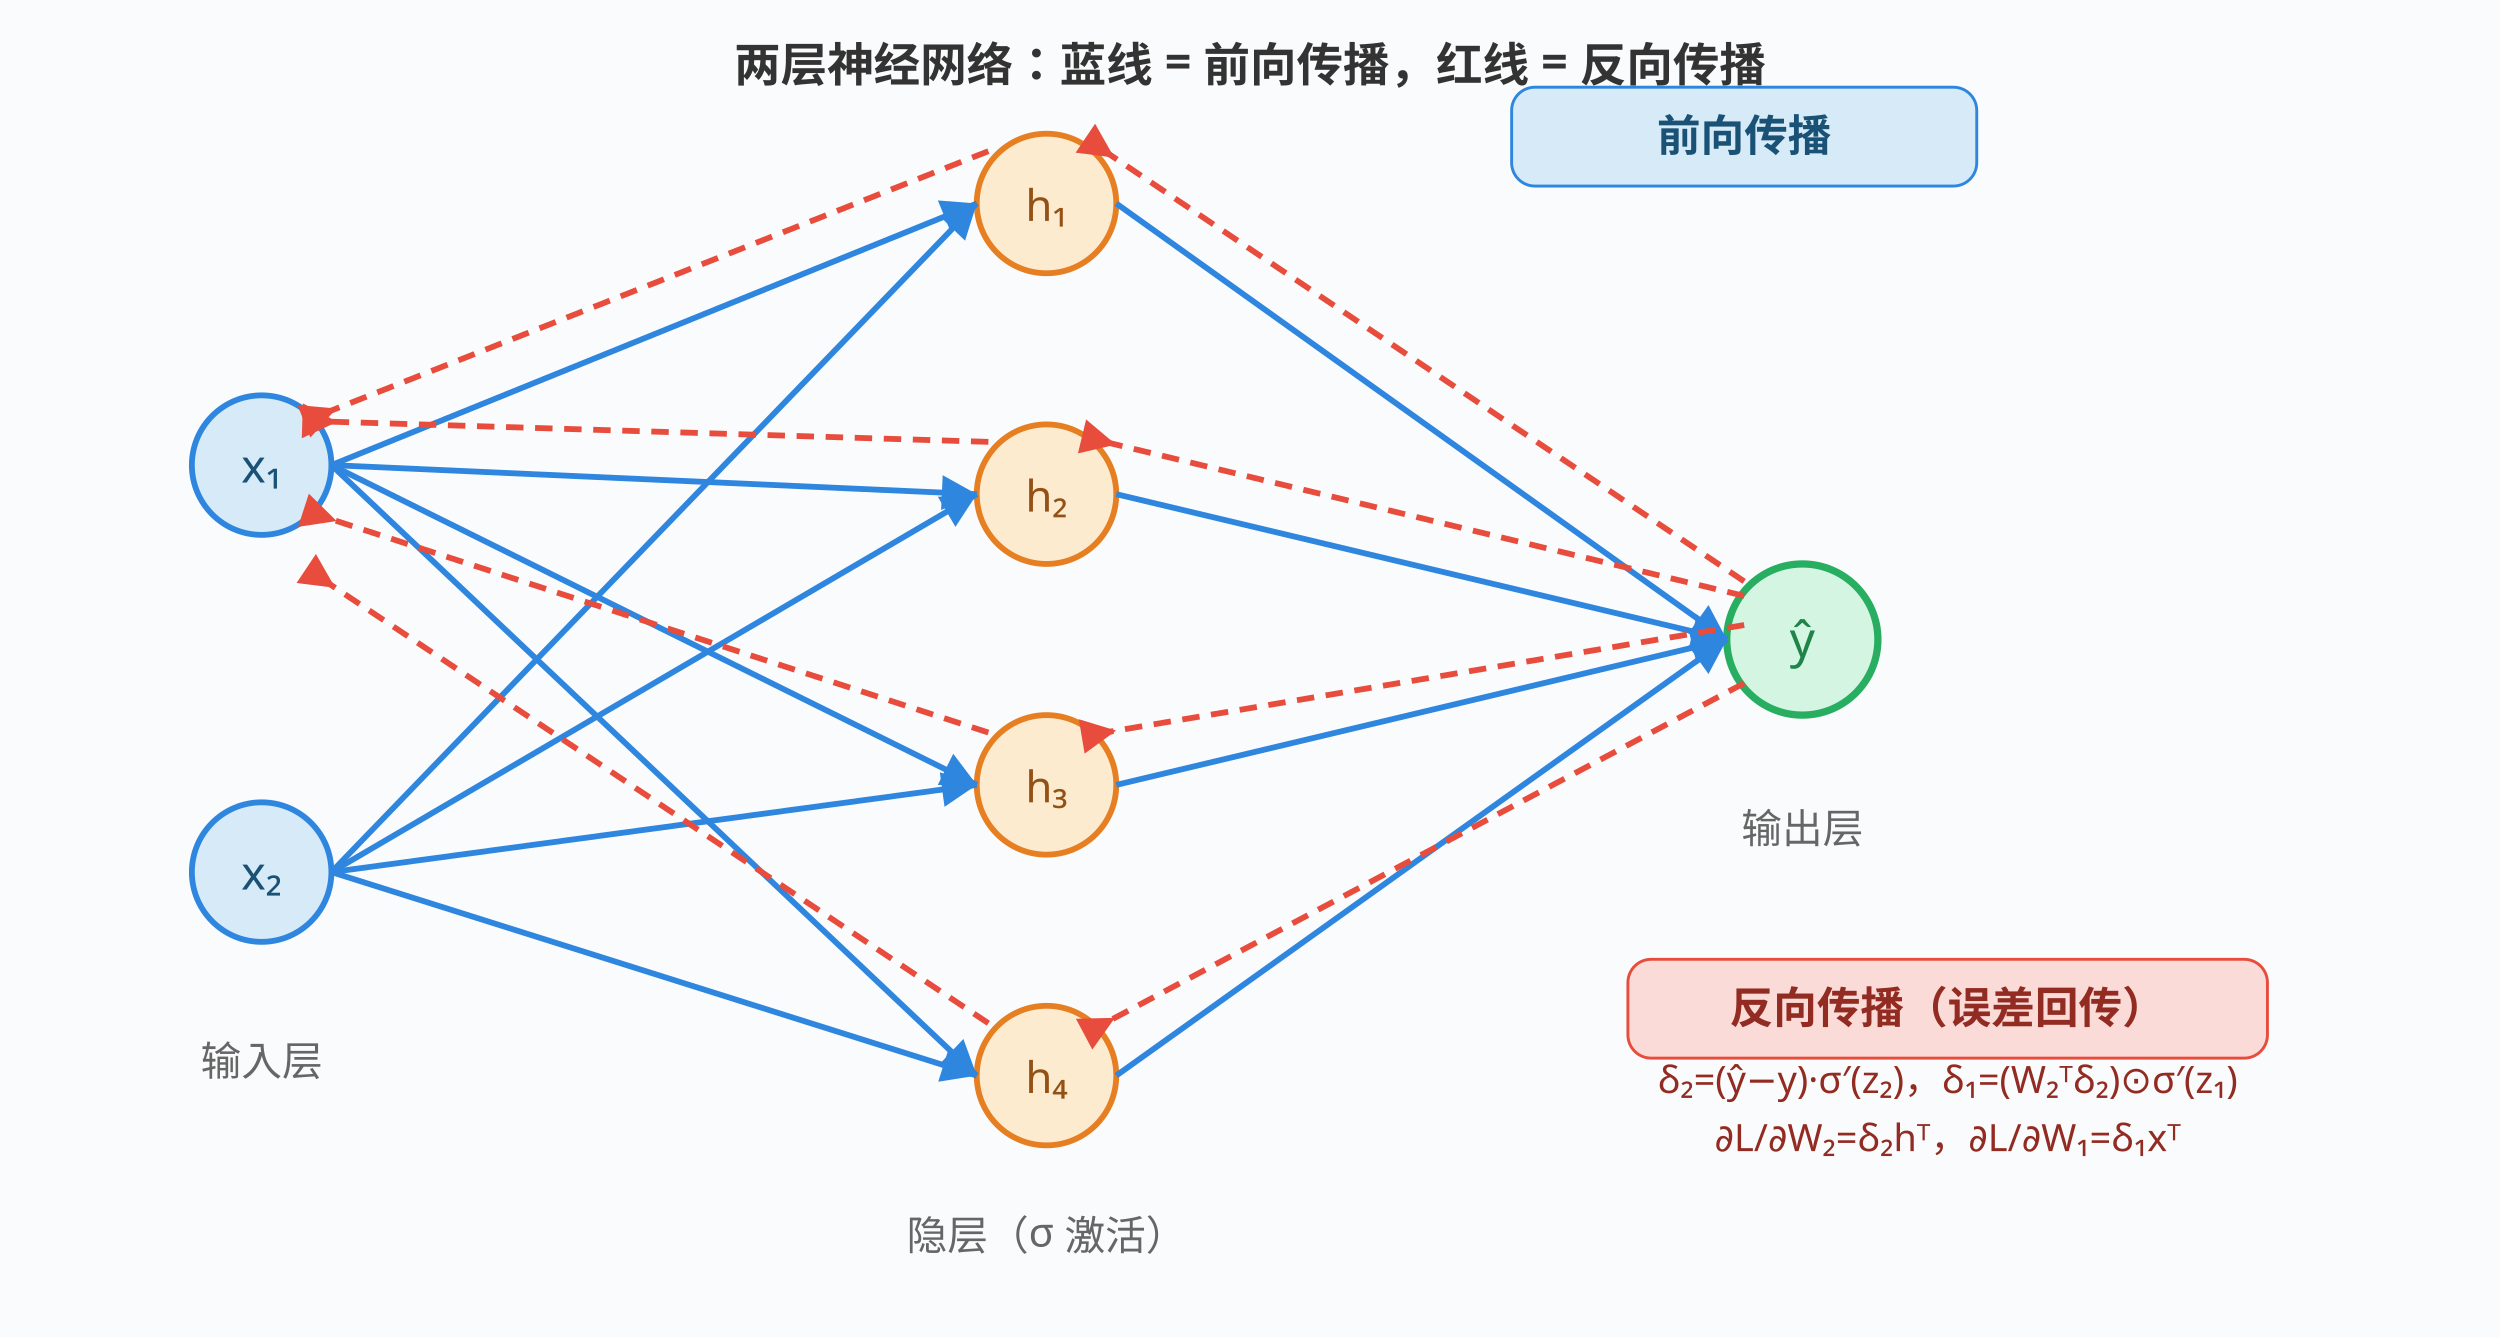
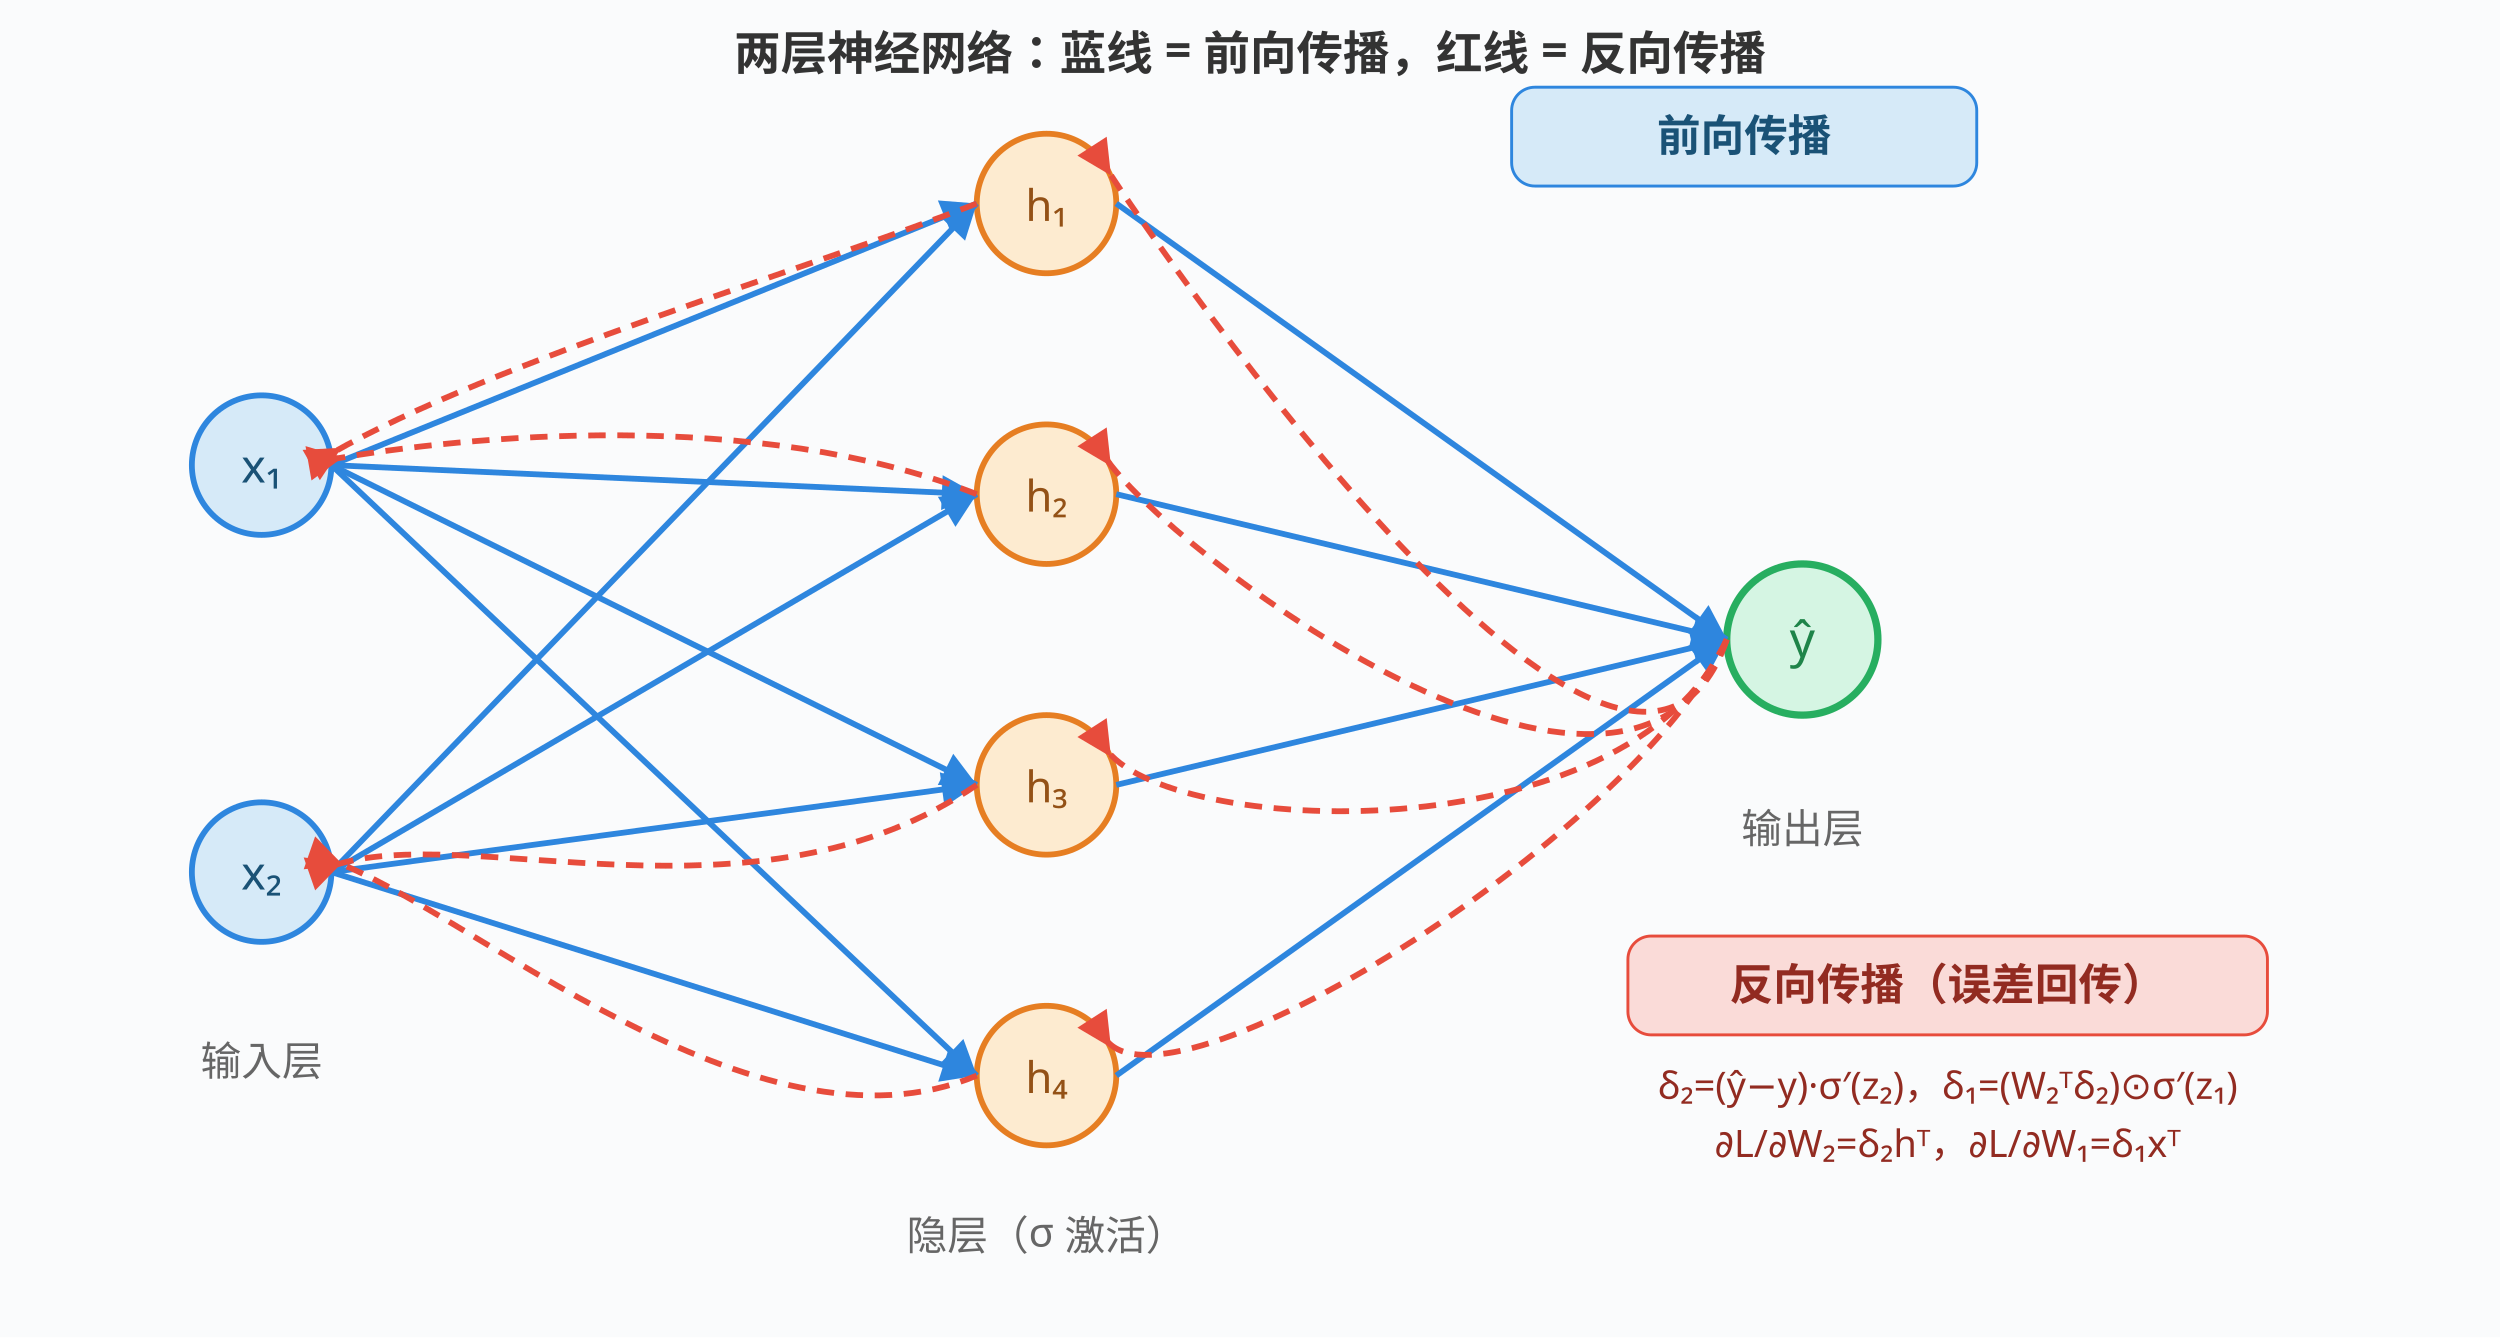
<svg xmlns="http://www.w3.org/2000/svg" width="860" height="460" viewBox="0 0 860 460" font-family="'Microsoft YaHei','PingFang SC',sans-serif">
  <defs>
    <marker id="fw" markerWidth="8" markerHeight="8" refX="6" refY="3" orient="auto">
      <path d="M0,0 L6,3 L0,6 Z" fill="#2e86de" />
    </marker>
    <marker id="bw" markerWidth="8" markerHeight="8" refX="2" refY="3" orient="auto">
      <path d="M6,0 L0,3 L6,6 Z" fill="#e74c3c" />
    </marker>
  </defs>
  <rect width="860" height="460" fill="#fafbfc" />
  <circle cx="90" cy="160" r="24" fill="#d6eaf8" stroke="#2e86de" stroke-width="2" />
  <text x="90" y="166" font-size="16" fill="#1a5276" text-anchor="middle">x₁</text>
  <circle cx="90" cy="300" r="24" fill="#d6eaf8" stroke="#2e86de" stroke-width="2" />
  <text x="90" y="306" font-size="16" fill="#1a5276" text-anchor="middle">x₂</text>
  <text x="90" y="370" font-size="14" fill="#666" text-anchor="middle">输入层</text>
  <g>
    <circle cx="360" cy="70" r="24" fill="#fdebd0" stroke="#e67e22" stroke-width="2" />
    <text x="360" y="76" font-size="15" fill="#935116" text-anchor="middle">h₁</text>
    <circle cx="360" cy="170" r="24" fill="#fdebd0" stroke="#e67e22" stroke-width="2" />
    <text x="360" y="176" font-size="15" fill="#935116" text-anchor="middle">h₂</text>
    <circle cx="360" cy="270" r="24" fill="#fdebd0" stroke="#e67e22" stroke-width="2" />
    <text x="360" y="276" font-size="15" fill="#935116" text-anchor="middle">h₃</text>
    <circle cx="360" cy="370" r="24" fill="#fdebd0" stroke="#e67e22" stroke-width="2" />
    <text x="360" y="376" font-size="15" fill="#935116" text-anchor="middle">h₄</text>
  </g>
  <text x="360" y="430" font-size="14" fill="#666" text-anchor="middle">隐层（σ 激活）</text>
  <circle cx="620" cy="220" r="26" fill="#d5f5e3" stroke="#27ae60" stroke-width="2.5" />
  <text x="620" y="226" font-size="17" fill="#1e8449" text-anchor="middle">ŷ</text>
  <text x="620" y="290" font-size="14" fill="#666" text-anchor="middle">输出层</text>
  <g stroke="#2e86de" stroke-width="2">
    <line x1="114" y1="160" x2="336" y2="70" marker-end="url(#fw)" />
    <line x1="114" y1="160" x2="336" y2="170" marker-end="url(#fw)" />
    <line x1="114" y1="160" x2="336" y2="270" marker-end="url(#fw)" />
    <line x1="114" y1="160" x2="336" y2="370" marker-end="url(#fw)" />
    <line x1="114" y1="300" x2="336" y2="70" marker-end="url(#fw)" />
    <line x1="114" y1="300" x2="336" y2="170" marker-end="url(#fw)" />
    <line x1="114" y1="300" x2="336" y2="270" marker-end="url(#fw)" />
    <line x1="114" y1="300" x2="336" y2="370" marker-end="url(#fw)" />
    <line x1="384" y1="70" x2="594" y2="220" marker-end="url(#fw)" />
    <line x1="384" y1="170" x2="594" y2="220" marker-end="url(#fw)" />
    <line x1="384" y1="270" x2="594" y2="220" marker-end="url(#fw)" />
    <line x1="384" y1="370" x2="594" y2="220" marker-end="url(#fw)" />
  </g>
-   <g stroke="#e74c3c" stroke-width="2" stroke-dasharray="6,4">
-     <line x1="600" y1="200" x2="380" y2="52" marker-end="url(#bw)" />
-     <line x1="600" y1="205" x2="380" y2="152" marker-end="url(#bw)" />
-     <line x1="600" y1="215" x2="380" y2="252" marker-end="url(#bw)" />
-     <line x1="600" y1="235" x2="380" y2="352" marker-end="url(#bw)" />
-     <line x1="340" y1="52" x2="112" y2="142" marker-end="url(#bw)" />
-     <line x1="340" y1="152" x2="112" y2="145" marker-end="url(#bw)" />
-     <line x1="340" y1="252" x2="112" y2="178" marker-end="url(#bw)" />
-     <line x1="340" y1="352" x2="112" y2="200" marker-end="url(#bw)" />
+   <g stroke="#e74c3c" stroke-width="2" stroke-dasharray="6,4" fill="none">
+     <path d="M594,220 C560,320 400,88 380,57" marker-end="url(#bw)" />
+     <path d="M594,220 C560,310 400,188 380,157" marker-end="url(#bw)" />
+     <path d="M594,220 C560,295 400,288 380,257" marker-end="url(#bw)" />
+     <path d="M594,220 C560,290 400,388 380,357" marker-end="url(#bw)" />
+     <path d="M336,70 C280,92 170,124 114,156" marker-end="url(#bw)" />
+     <path d="M336,170 C260,140 160,150 114,158" marker-end="url(#bw)" />
+     <path d="M336,270 C260,322 160,282 114,298" marker-end="url(#bw)" />
+     <path d="M336,370 C260,402 160,312 114,296" marker-end="url(#bw)" />
  </g>
  <rect x="520" y="30" width="160" height="34" rx="8" fill="#d6eaf8" stroke="#2e86de" />
  <text x="600" y="52" font-size="15" fill="#1a5276" text-anchor="middle" font-weight="bold">前向传播</text>
-   <rect x="560" y="330" width="220" height="34" rx="8" fill="#fadbd8" stroke="#e74c3c" />
-   <text x="670" y="352" font-size="15" fill="#922b21" text-anchor="middle" font-weight="bold">反向传播（误差回传）</text>
-   <text x="670" y="376" font-size="13" fill="#922b21" text-anchor="middle">δ₂=(ŷ−y)·σ′(z₂)，δ₁=(W₂ᵀδ₂)⊙σ′(z₁)</text>
-   <text x="670" y="396" font-size="13" fill="#922b21" text-anchor="middle">∂L/∂W₂=δ₂hᵀ，∂L/∂W₁=δ₁xᵀ</text>
-   <text x="430" y="28" font-size="16" font-weight="bold" fill="#333" text-anchor="middle">两层神经网络：蓝线 = 前向传播，红线 = 反向传播</text>
+   <rect x="560" y="322" width="220" height="34" rx="8" fill="#fadbd8" stroke="#e74c3c" />
+   <text x="670" y="344" font-size="15" fill="#922b21" text-anchor="middle" font-weight="bold">反向传播（误差回传）</text>
+   <text x="670" y="378" font-size="13" fill="#922b21" text-anchor="middle">δ₂=(ŷ−y)·σ′(z₂)，δ₁=(W₂ᵀδ₂)⊙σ′(z₁)</text>
+   <text x="670" y="398" font-size="13" fill="#922b21" text-anchor="middle">∂L/∂W₂=δ₂hᵀ，∂L/∂W₁=δ₁xᵀ</text>
+   <text x="430" y="24" font-size="16" font-weight="bold" fill="#333" text-anchor="middle">两层神经网络：蓝线 = 前向传播，红线 = 反向传播</text>
</svg>
